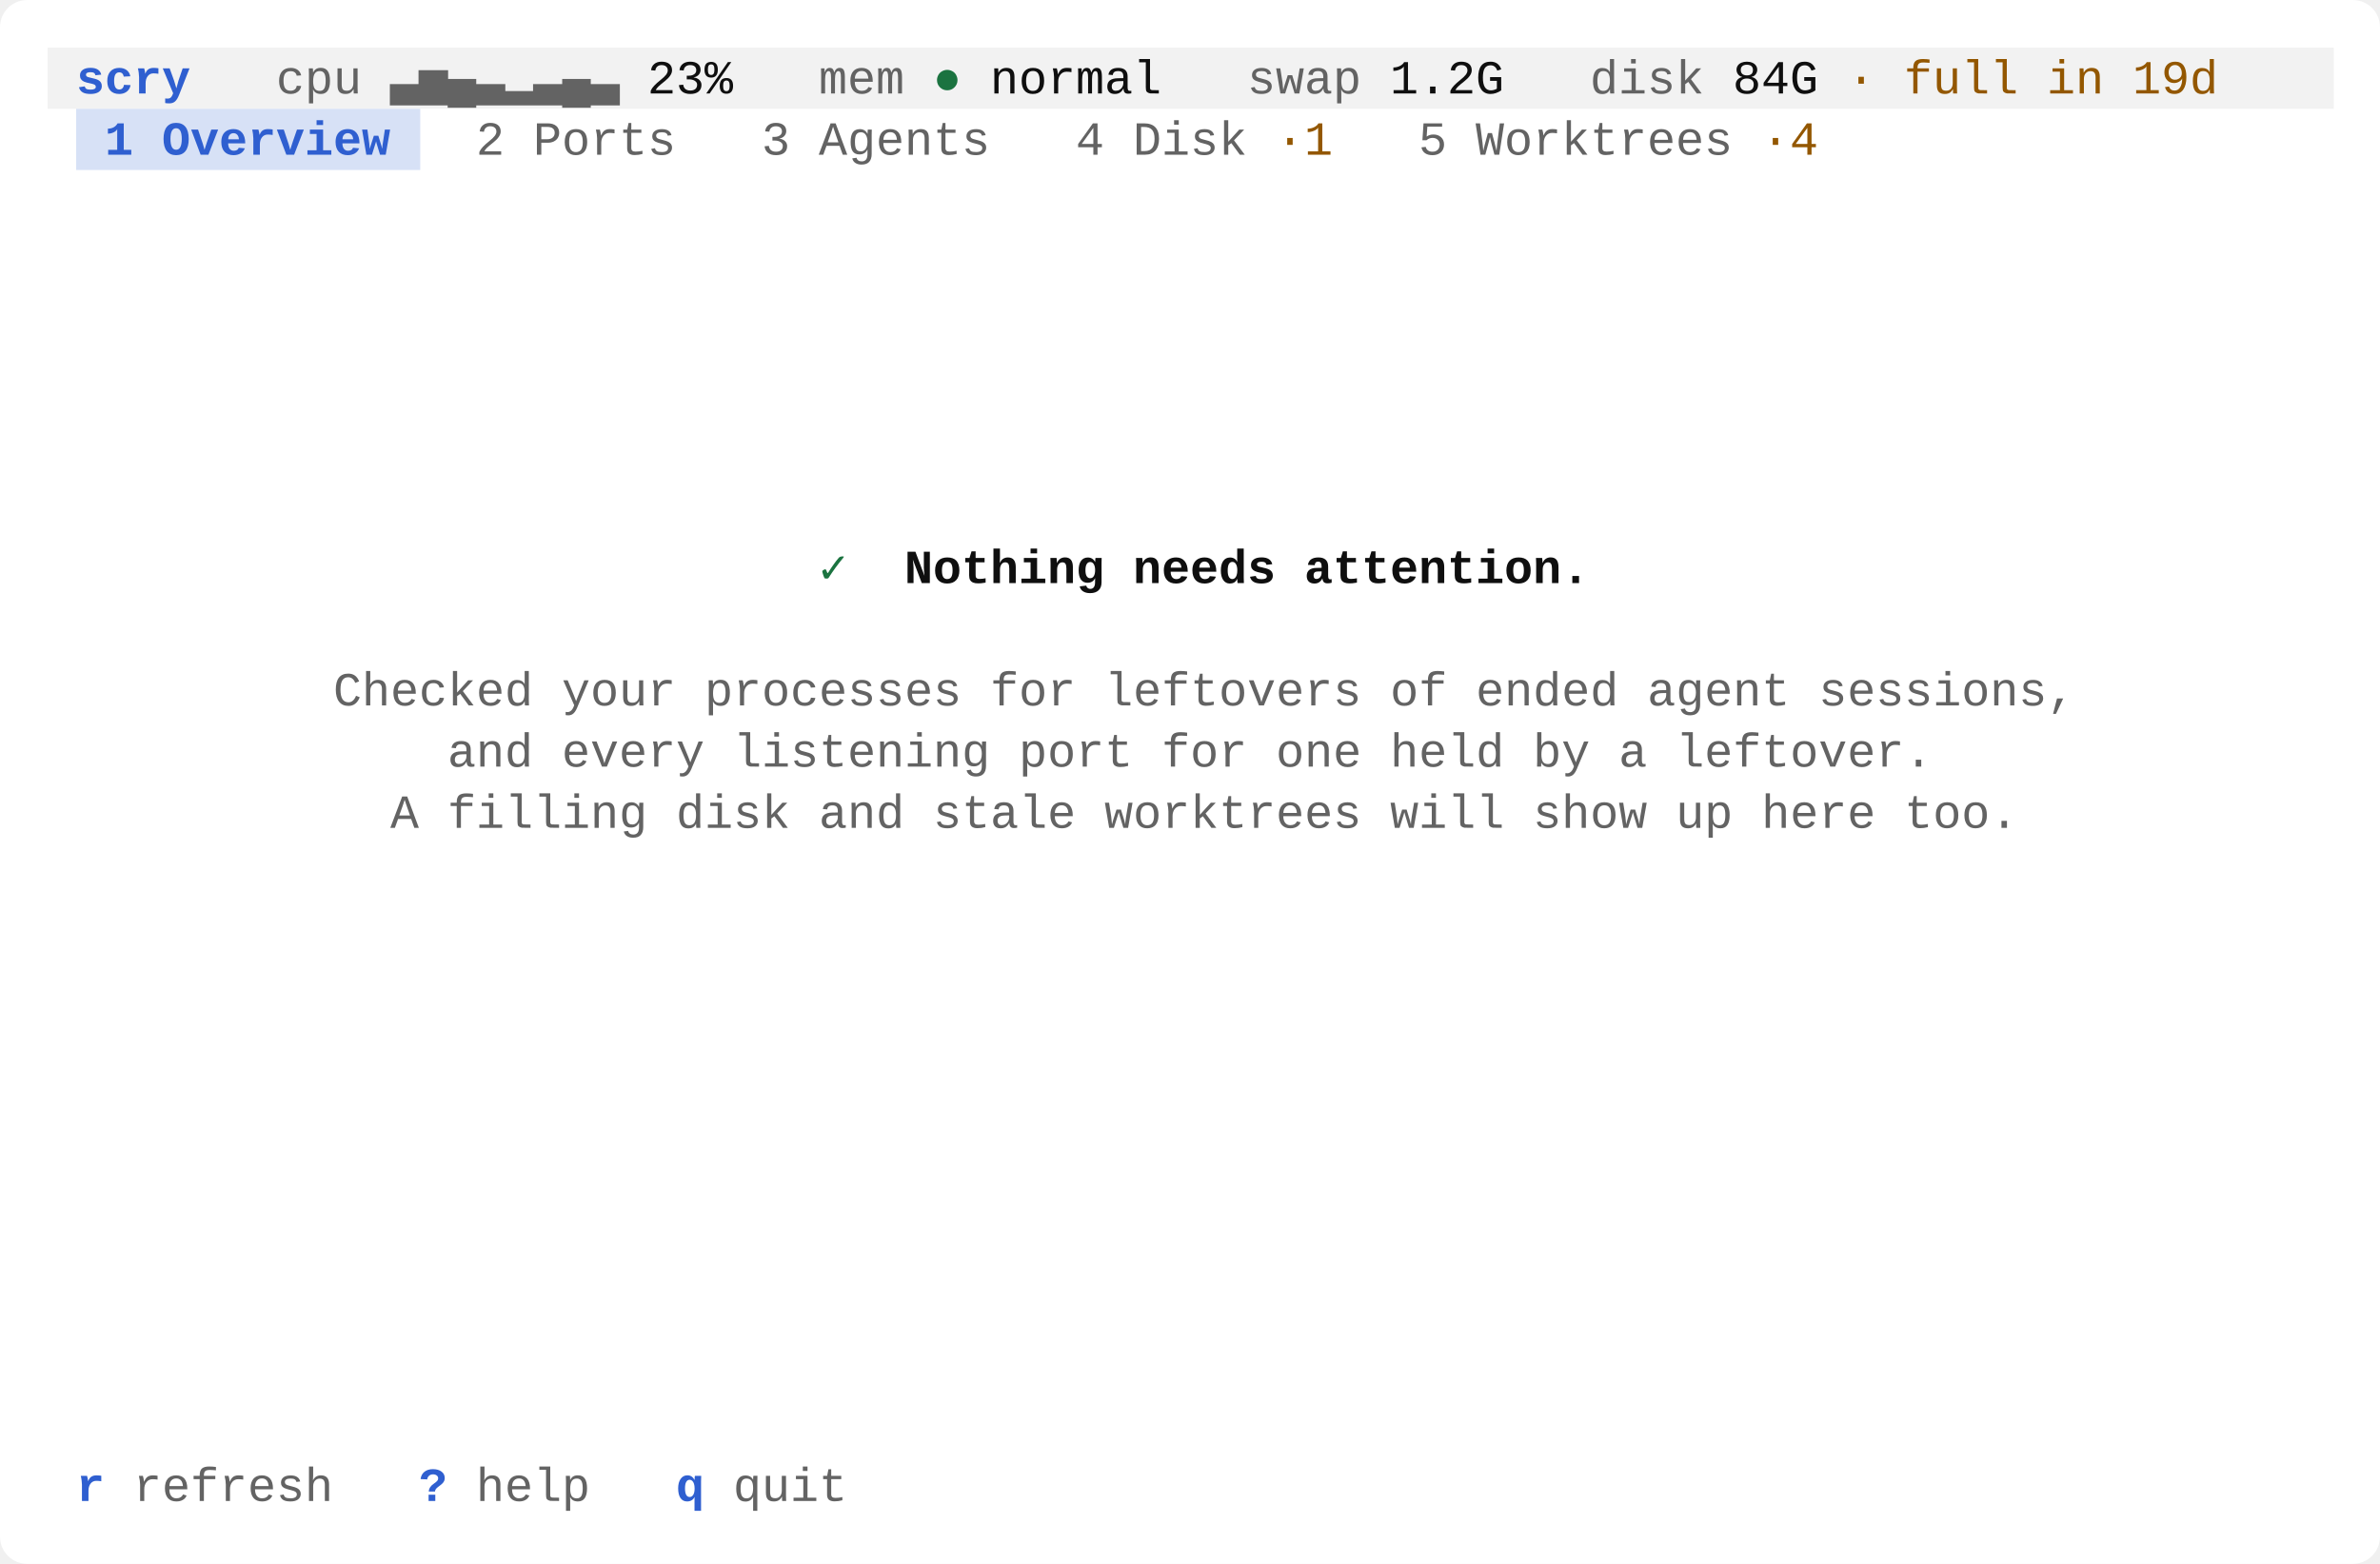
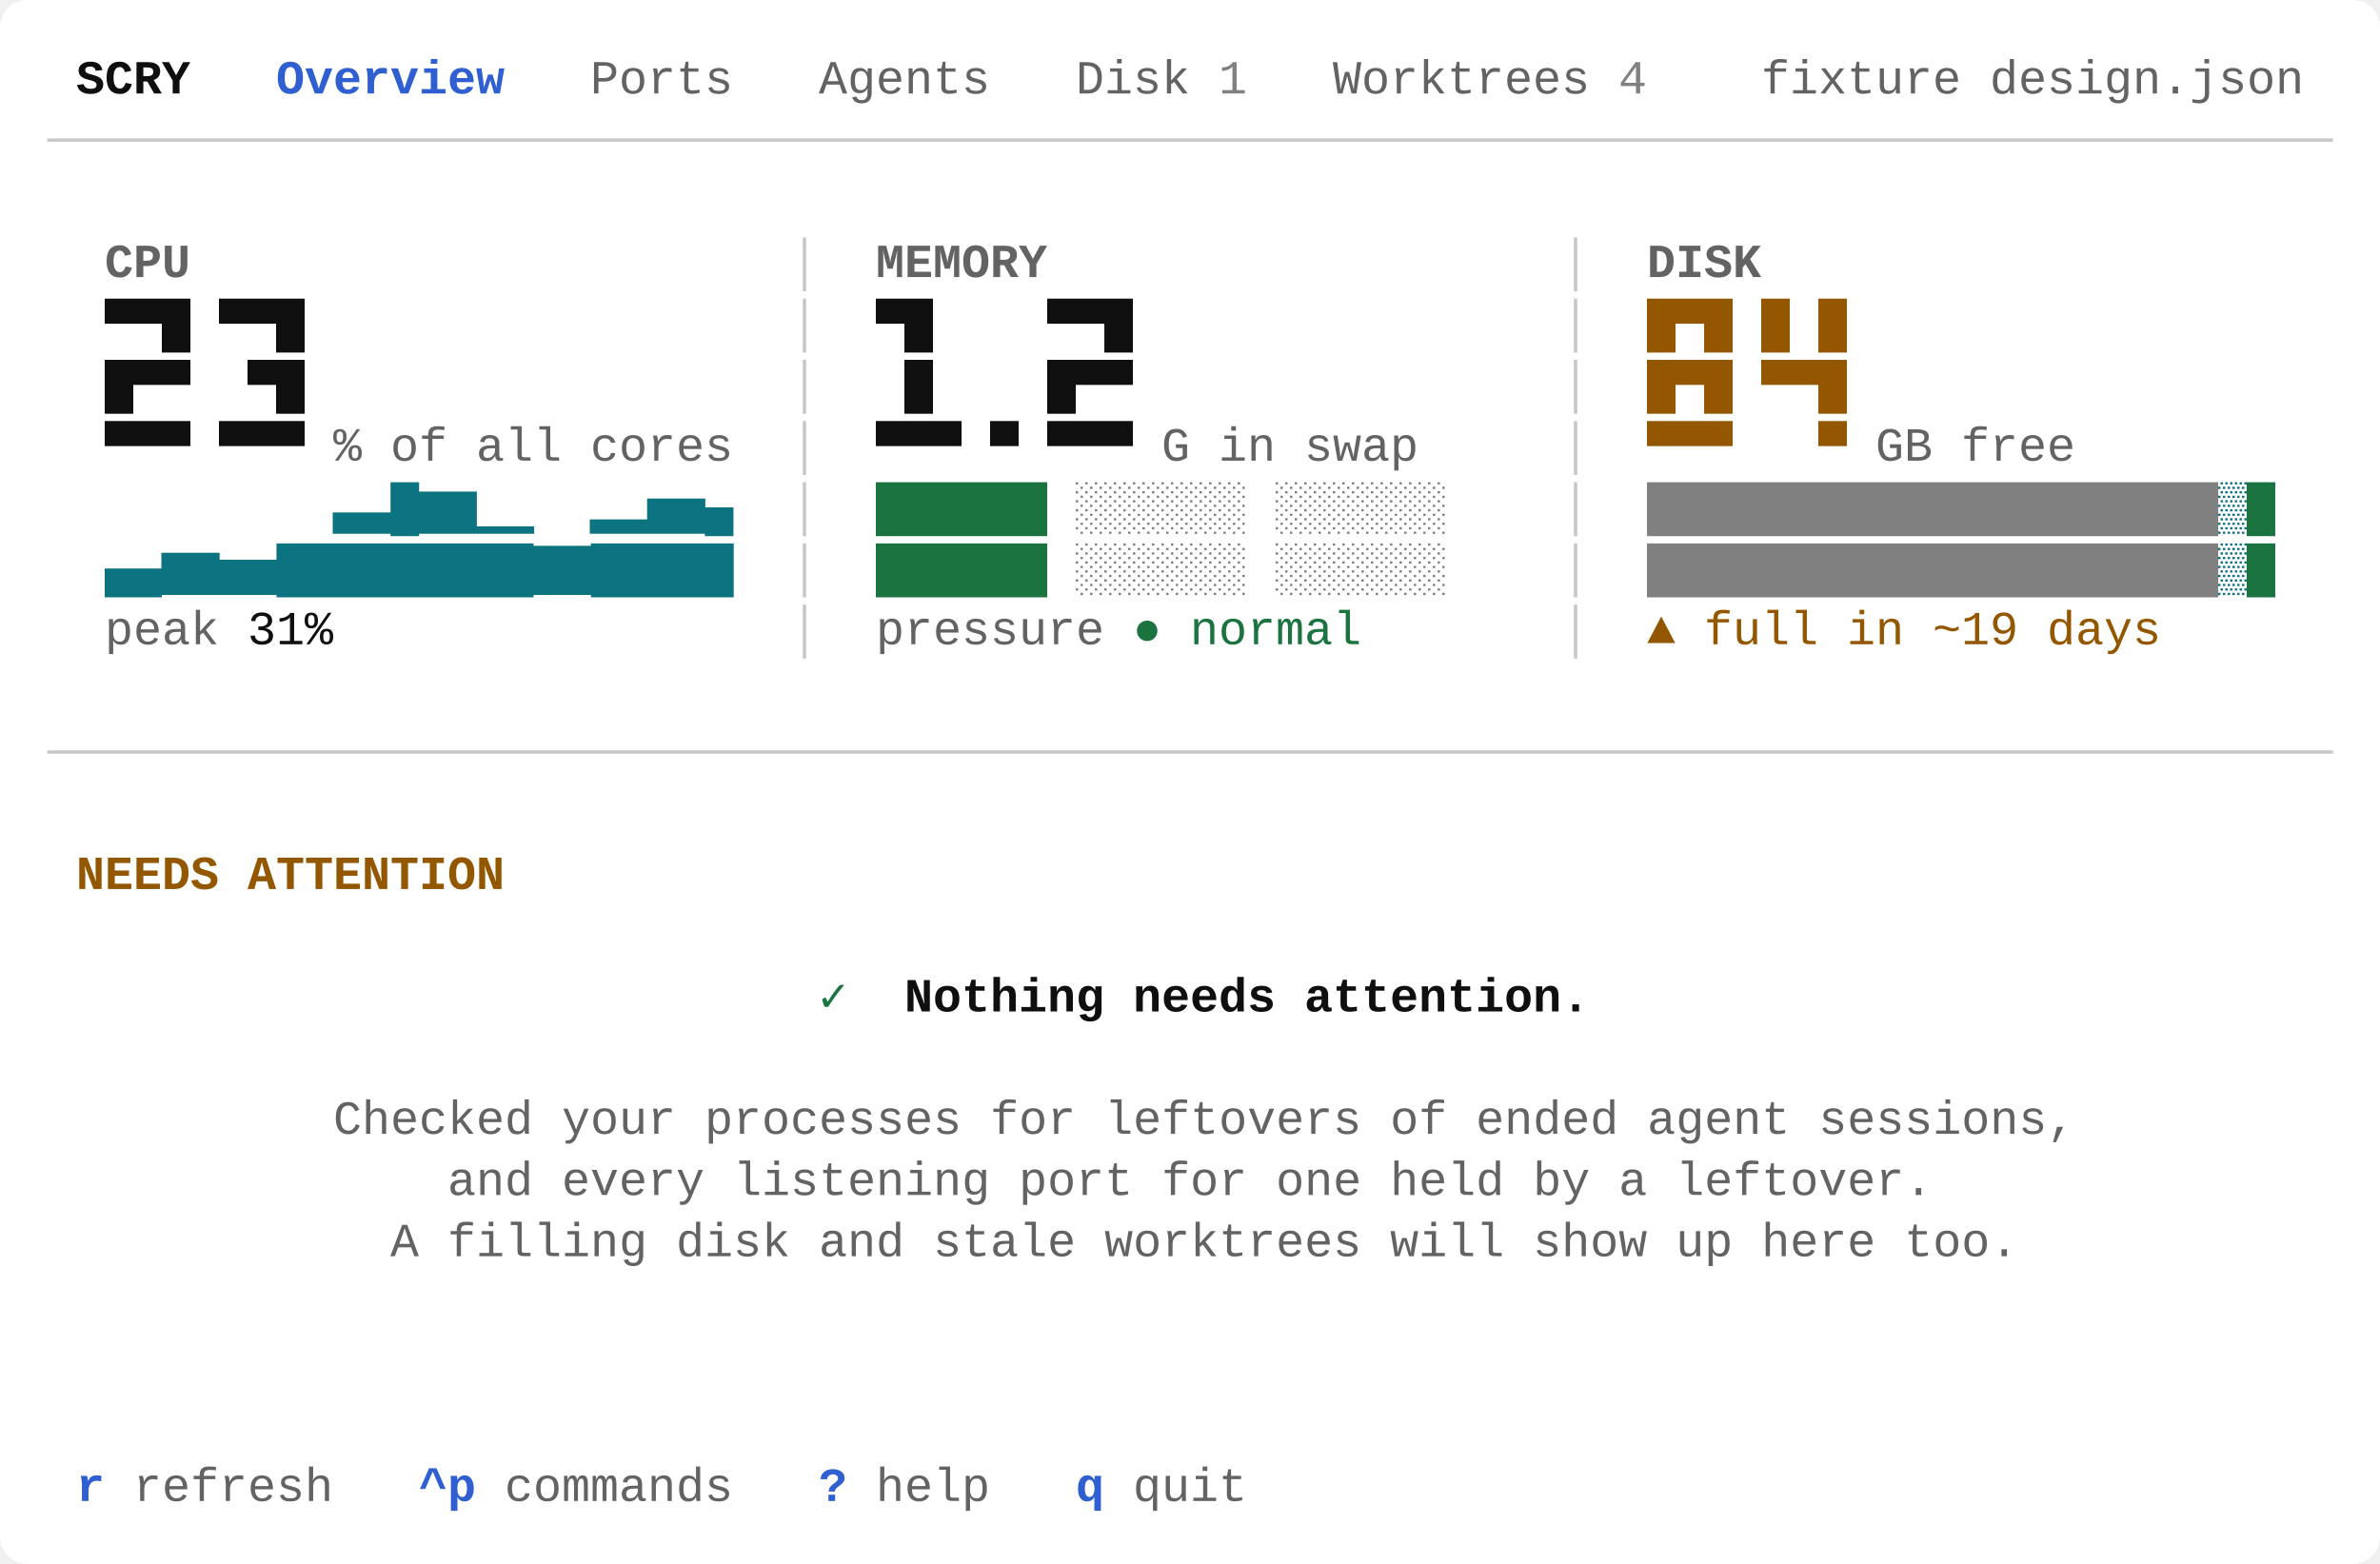
<svg xmlns="http://www.w3.org/2000/svg" width="700" height="460" viewBox="0 0 700 460">
  <style>text{font-family:ui-monospace,SFMono-Regular,"SF Mono",Menlo,Consolas,"Liberation Mono","DejaVu Sans Mono",monospace;font-size:14px;white-space:pre}</style>
  <rect width="700" height="460" rx="8" fill="#ffffff" />
  <g transform="translate(14 14)">
-     <rect x="0.0" y="0" width="672.4" height="18" fill="#f2f2f2" />
-     <text x="8.4" y="13.5" fill="#2f5fd0" textLength="33.6" lengthAdjust="spacingAndGlyphs" xml:space="preserve" font-weight="700">scry</text>
-     <text x="67.2" y="13.5" fill="#636363" textLength="100.8" lengthAdjust="spacingAndGlyphs" xml:space="preserve">cpu ▃▅▄▃▂▃▄▃</text>
-     <text x="176.4" y="13.5" fill="#0f0f0f" textLength="25.2" lengthAdjust="spacingAndGlyphs" xml:space="preserve">23%</text>
-     <text x="226.8" y="13.5" fill="#636363" textLength="25.2" lengthAdjust="spacingAndGlyphs" xml:space="preserve">mem</text>
-     <text x="260.4" y="13.5" fill="#1b7340" textLength="8.4" lengthAdjust="spacingAndGlyphs" xml:space="preserve">●</text>
-     <text x="277.2" y="13.5" fill="#0f0f0f" textLength="50.4" lengthAdjust="spacingAndGlyphs" xml:space="preserve">normal</text>
-     <text x="352.8" y="13.5" fill="#636363" textLength="33.6" lengthAdjust="spacingAndGlyphs" xml:space="preserve">swap</text>
-     <text x="394.8" y="13.5" fill="#0f0f0f" textLength="33.6" lengthAdjust="spacingAndGlyphs" xml:space="preserve">1.2G</text>
-     <text x="453.6" y="13.5" fill="#636363" textLength="33.6" lengthAdjust="spacingAndGlyphs" xml:space="preserve">disk</text>
-     <text x="495.6" y="13.5" fill="#0f0f0f" textLength="25.2" lengthAdjust="spacingAndGlyphs" xml:space="preserve">84G</text>
-     <text x="529.2" y="13.5" fill="#935700" textLength="109.2" lengthAdjust="spacingAndGlyphs" xml:space="preserve">· full in 19d</text>
-     <rect x="8.4" y="18" width="101.2" height="18" fill="#d7e1f6" />
-     <text x="16.8" y="31.5" fill="#2f5fd0" textLength="84.0" lengthAdjust="spacingAndGlyphs" xml:space="preserve" font-weight="700">1 Overview</text>
-     <text x="126.0" y="31.5" fill="#636363" textLength="58.8" lengthAdjust="spacingAndGlyphs" xml:space="preserve">2 Ports</text>
-     <text x="210.0" y="31.5" fill="#636363" textLength="67.2" lengthAdjust="spacingAndGlyphs" xml:space="preserve">3 Agents</text>
-     <text x="302.4" y="31.5" fill="#636363" textLength="50.4" lengthAdjust="spacingAndGlyphs" xml:space="preserve">4 Disk</text>
-     <text x="361.2" y="31.5" fill="#935700" textLength="16.8" lengthAdjust="spacingAndGlyphs" xml:space="preserve">·1</text>
-     <text x="403.2" y="31.5" fill="#636363" textLength="92.4" lengthAdjust="spacingAndGlyphs" xml:space="preserve">5 Worktrees</text>
-     <text x="504.0" y="31.5" fill="#935700" textLength="16.8" lengthAdjust="spacingAndGlyphs" xml:space="preserve">·4</text>
-     <text x="226.8" y="157.5" fill="#1b7340" textLength="8.4" lengthAdjust="spacingAndGlyphs" xml:space="preserve">✓</text>
-     <text x="252.0" y="157.5" fill="#0f0f0f" textLength="201.6" lengthAdjust="spacingAndGlyphs" xml:space="preserve" font-weight="700">Nothing needs attention.</text>
-     <text x="84.0" y="193.5" fill="#636363" textLength="512.4" lengthAdjust="spacingAndGlyphs" xml:space="preserve">Checked your processes for leftovers of ended agent sessions,</text>
-     <text x="117.6" y="211.5" fill="#636363" textLength="436.8" lengthAdjust="spacingAndGlyphs" xml:space="preserve">and every listening port for one held by a leftover.</text>
-     <text x="100.8" y="229.5" fill="#636363" textLength="478.8" lengthAdjust="spacingAndGlyphs" xml:space="preserve">A filling disk and stale worktrees will show up here too.</text>
+     <text x="8.4" y="13.5" fill="#0f0f0f" textLength="33.6" lengthAdjust="spacingAndGlyphs" xml:space="preserve" font-weight="700">SCRY</text>
+     <text x="67.2" y="13.5" fill="#2f5fd0" textLength="67.2" lengthAdjust="spacingAndGlyphs" xml:space="preserve" font-weight="700">Overview</text>
+     <text x="159.6" y="13.5" fill="#636363" textLength="42.0" lengthAdjust="spacingAndGlyphs" xml:space="preserve">Ports</text>
+     <text x="226.8" y="13.5" fill="#636363" textLength="50.4" lengthAdjust="spacingAndGlyphs" xml:space="preserve">Agents</text>
+     <text x="302.4" y="13.5" fill="#636363" textLength="33.6" lengthAdjust="spacingAndGlyphs" xml:space="preserve">Disk</text>
+     <text x="344.4" y="13.5" fill="#808080" textLength="8.4" lengthAdjust="spacingAndGlyphs" xml:space="preserve">1</text>
+     <text x="378.0" y="13.5" fill="#636363" textLength="75.6" lengthAdjust="spacingAndGlyphs" xml:space="preserve">Worktrees</text>
+     <text x="462.0" y="13.5" fill="#808080" textLength="8.4" lengthAdjust="spacingAndGlyphs" xml:space="preserve">4</text>
+     <text x="504.0" y="13.5" fill="#636363" textLength="159.6" lengthAdjust="spacingAndGlyphs" xml:space="preserve">fixture design.json</text>
+     <text x="0.0" y="31.5" fill="#c7c7c7" textLength="672.0" lengthAdjust="spacingAndGlyphs" xml:space="preserve">────────────────────────────────────────────────────────────────────────────────</text>
+     <text x="16.8" y="67.5" fill="#636363" textLength="25.2" lengthAdjust="spacingAndGlyphs" xml:space="preserve" font-weight="700">CPU</text>
+     <text x="218.4" y="67.5" fill="#c7c7c7" textLength="8.4" lengthAdjust="spacingAndGlyphs" xml:space="preserve">│</text>
+     <text x="243.6" y="67.5" fill="#636363" textLength="50.4" lengthAdjust="spacingAndGlyphs" xml:space="preserve" font-weight="700">MEMORY</text>
+     <text x="445.2" y="67.5" fill="#c7c7c7" textLength="8.4" lengthAdjust="spacingAndGlyphs" xml:space="preserve">│</text>
+     <text x="470.4" y="67.5" fill="#636363" textLength="33.6" lengthAdjust="spacingAndGlyphs" xml:space="preserve" font-weight="700">DISK</text>
+     <text x="16.8" y="85.5" fill="#0f0f0f" textLength="25.2" lengthAdjust="spacingAndGlyphs" xml:space="preserve" font-weight="700">▀▀█</text>
+     <text x="50.4" y="85.5" fill="#0f0f0f" textLength="25.2" lengthAdjust="spacingAndGlyphs" xml:space="preserve" font-weight="700">▀▀█</text>
+     <text x="218.4" y="85.5" fill="#c7c7c7" textLength="8.4" lengthAdjust="spacingAndGlyphs" xml:space="preserve">│</text>
+     <text x="243.6" y="85.5" fill="#0f0f0f" textLength="16.8" lengthAdjust="spacingAndGlyphs" xml:space="preserve" font-weight="700">▀█</text>
+     <text x="294.0" y="85.5" fill="#0f0f0f" textLength="25.2" lengthAdjust="spacingAndGlyphs" xml:space="preserve" font-weight="700">▀▀█</text>
+     <text x="445.2" y="85.5" fill="#c7c7c7" textLength="8.4" lengthAdjust="spacingAndGlyphs" xml:space="preserve">│</text>
+     <text x="470.4" y="85.5" fill="#935700" textLength="25.2" lengthAdjust="spacingAndGlyphs" xml:space="preserve" font-weight="700">█▀█</text>
+     <text x="504.0" y="85.5" fill="#935700" textLength="25.2" lengthAdjust="spacingAndGlyphs" xml:space="preserve" font-weight="700">█ █</text>
+     <text x="16.8" y="103.5" fill="#0f0f0f" textLength="25.2" lengthAdjust="spacingAndGlyphs" xml:space="preserve" font-weight="700">█▀▀</text>
+     <text x="58.8" y="103.5" fill="#0f0f0f" textLength="16.8" lengthAdjust="spacingAndGlyphs" xml:space="preserve" font-weight="700">▀█</text>
+     <text x="218.4" y="103.5" fill="#c7c7c7" textLength="8.4" lengthAdjust="spacingAndGlyphs" xml:space="preserve">│</text>
+     <text x="252.0" y="103.5" fill="#0f0f0f" textLength="8.4" lengthAdjust="spacingAndGlyphs" xml:space="preserve" font-weight="700">█</text>
+     <text x="294.0" y="103.5" fill="#0f0f0f" textLength="25.2" lengthAdjust="spacingAndGlyphs" xml:space="preserve" font-weight="700">█▀▀</text>
+     <text x="445.2" y="103.5" fill="#c7c7c7" textLength="8.4" lengthAdjust="spacingAndGlyphs" xml:space="preserve">│</text>
+     <text x="470.4" y="103.5" fill="#935700" textLength="25.2" lengthAdjust="spacingAndGlyphs" xml:space="preserve" font-weight="700">█▀█</text>
+     <text x="504.0" y="103.5" fill="#935700" textLength="25.2" lengthAdjust="spacingAndGlyphs" xml:space="preserve" font-weight="700">▀▀█</text>
+     <text x="16.8" y="121.5" fill="#0f0f0f" textLength="25.2" lengthAdjust="spacingAndGlyphs" xml:space="preserve" font-weight="700">▀▀▀</text>
+     <text x="50.4" y="121.5" fill="#0f0f0f" textLength="25.2" lengthAdjust="spacingAndGlyphs" xml:space="preserve" font-weight="700">▀▀▀</text>
+     <text x="84.0" y="121.5" fill="#636363" textLength="117.6" lengthAdjust="spacingAndGlyphs" xml:space="preserve">% of all cores</text>
+     <text x="218.4" y="121.5" fill="#c7c7c7" textLength="8.4" lengthAdjust="spacingAndGlyphs" xml:space="preserve">│</text>
+     <text x="243.6" y="121.5" fill="#0f0f0f" textLength="25.2" lengthAdjust="spacingAndGlyphs" xml:space="preserve" font-weight="700">▀▀▀</text>
+     <text x="277.2" y="121.5" fill="#0f0f0f" textLength="8.4" lengthAdjust="spacingAndGlyphs" xml:space="preserve" font-weight="700">▀</text>
+     <text x="294.0" y="121.5" fill="#0f0f0f" textLength="25.2" lengthAdjust="spacingAndGlyphs" xml:space="preserve" font-weight="700">▀▀▀</text>
+     <text x="327.6" y="121.5" fill="#636363" textLength="75.6" lengthAdjust="spacingAndGlyphs" xml:space="preserve">G in swap</text>
+     <text x="445.2" y="121.5" fill="#c7c7c7" textLength="8.4" lengthAdjust="spacingAndGlyphs" xml:space="preserve">│</text>
+     <text x="470.4" y="121.5" fill="#935700" textLength="25.2" lengthAdjust="spacingAndGlyphs" xml:space="preserve" font-weight="700">▀▀▀</text>
+     <text x="520.8" y="121.5" fill="#935700" textLength="8.4" lengthAdjust="spacingAndGlyphs" xml:space="preserve" font-weight="700">▀</text>
+     <text x="537.6" y="121.5" fill="#636363" textLength="58.8" lengthAdjust="spacingAndGlyphs" xml:space="preserve">GB free</text>
+     <text x="84.0" y="139.5" fill="#0c7480" textLength="58.8" lengthAdjust="spacingAndGlyphs" xml:space="preserve">▃▃█▆▆▁▁</text>
+     <text x="159.6" y="139.5" fill="#0c7480" textLength="42.0" lengthAdjust="spacingAndGlyphs" xml:space="preserve">▂▂▅▅▄</text>
+     <text x="218.4" y="139.5" fill="#c7c7c7" textLength="8.4" lengthAdjust="spacingAndGlyphs" xml:space="preserve">│</text>
+     <text x="243.6" y="139.5" fill="#1b7340" textLength="50.4" lengthAdjust="spacingAndGlyphs" xml:space="preserve">██████</text>
+     <text x="302.4" y="139.5" fill="#808080" textLength="50.4" lengthAdjust="spacingAndGlyphs" xml:space="preserve">░░░░░░</text>
+     <text x="361.2" y="139.5" fill="#808080" textLength="50.4" lengthAdjust="spacingAndGlyphs" xml:space="preserve">░░░░░░</text>
+     <text x="445.2" y="139.5" fill="#c7c7c7" textLength="8.4" lengthAdjust="spacingAndGlyphs" xml:space="preserve">│</text>
+     <text x="470.4" y="139.5" fill="#808080" textLength="168.0" lengthAdjust="spacingAndGlyphs" xml:space="preserve">████████████████████</text>
+     <text x="638.4" y="139.5" fill="#0c7480" textLength="8.4" lengthAdjust="spacingAndGlyphs" xml:space="preserve">▒</text>
+     <text x="646.8" y="139.5" fill="#1b7340" textLength="8.4" lengthAdjust="spacingAndGlyphs" xml:space="preserve">█</text>
+     <text x="16.8" y="157.5" fill="#0c7480" textLength="184.8" lengthAdjust="spacingAndGlyphs" xml:space="preserve">▄▄▆▆▅▅█████████▇▇█████</text>
+     <text x="218.4" y="157.5" fill="#c7c7c7" textLength="8.4" lengthAdjust="spacingAndGlyphs" xml:space="preserve">│</text>
+     <text x="243.6" y="157.5" fill="#1b7340" textLength="50.4" lengthAdjust="spacingAndGlyphs" xml:space="preserve">██████</text>
+     <text x="302.4" y="157.5" fill="#808080" textLength="50.4" lengthAdjust="spacingAndGlyphs" xml:space="preserve">░░░░░░</text>
+     <text x="361.2" y="157.5" fill="#808080" textLength="50.4" lengthAdjust="spacingAndGlyphs" xml:space="preserve">░░░░░░</text>
+     <text x="445.2" y="157.5" fill="#c7c7c7" textLength="8.4" lengthAdjust="spacingAndGlyphs" xml:space="preserve">│</text>
+     <text x="470.4" y="157.5" fill="#808080" textLength="168.0" lengthAdjust="spacingAndGlyphs" xml:space="preserve">████████████████████</text>
+     <text x="638.4" y="157.5" fill="#0c7480" textLength="8.4" lengthAdjust="spacingAndGlyphs" xml:space="preserve">▒</text>
+     <text x="646.8" y="157.5" fill="#1b7340" textLength="8.4" lengthAdjust="spacingAndGlyphs" xml:space="preserve">█</text>
+     <text x="16.8" y="175.5" fill="#636363" textLength="33.6" lengthAdjust="spacingAndGlyphs" xml:space="preserve">peak</text>
+     <text x="58.8" y="175.5" fill="#0f0f0f" textLength="25.2" lengthAdjust="spacingAndGlyphs" xml:space="preserve">31%</text>
+     <text x="218.4" y="175.5" fill="#c7c7c7" textLength="8.4" lengthAdjust="spacingAndGlyphs" xml:space="preserve">│</text>
+     <text x="243.6" y="175.5" fill="#636363" textLength="67.2" lengthAdjust="spacingAndGlyphs" xml:space="preserve">pressure</text>
+     <text x="319.2" y="175.5" fill="#1b7340" textLength="67.2" lengthAdjust="spacingAndGlyphs" xml:space="preserve">● normal</text>
+     <text x="445.2" y="175.5" fill="#c7c7c7" textLength="8.4" lengthAdjust="spacingAndGlyphs" xml:space="preserve">│</text>
+     <text x="470.4" y="175.5" fill="#935700" textLength="151.2" lengthAdjust="spacingAndGlyphs" xml:space="preserve">▲ full in ~19 days</text>
+     <text x="0.0" y="211.5" fill="#c7c7c7" textLength="672.0" lengthAdjust="spacingAndGlyphs" xml:space="preserve">────────────────────────────────────────────────────────────────────────────────</text>
+     <text x="8.4" y="247.5" fill="#935700" textLength="126.0" lengthAdjust="spacingAndGlyphs" xml:space="preserve" font-weight="700">NEEDS ATTENTION</text>
+     <text x="226.8" y="283.5" fill="#1b7340" textLength="8.4" lengthAdjust="spacingAndGlyphs" xml:space="preserve">✓</text>
+     <text x="252.0" y="283.5" fill="#0f0f0f" textLength="201.6" lengthAdjust="spacingAndGlyphs" xml:space="preserve" font-weight="700">Nothing needs attention.</text>
+     <text x="84.0" y="319.5" fill="#636363" textLength="512.4" lengthAdjust="spacingAndGlyphs" xml:space="preserve">Checked your processes for leftovers of ended agent sessions,</text>
+     <text x="117.6" y="337.5" fill="#636363" textLength="436.8" lengthAdjust="spacingAndGlyphs" xml:space="preserve">and every listening port for one held by a leftover.</text>
+     <text x="100.8" y="355.5" fill="#636363" textLength="478.8" lengthAdjust="spacingAndGlyphs" xml:space="preserve">A filling disk and stale worktrees will show up here too.</text>
    <text x="8.4" y="427.5" fill="#2f5fd0" textLength="8.4" lengthAdjust="spacingAndGlyphs" xml:space="preserve" font-weight="700">r</text>
    <text x="25.2" y="427.5" fill="#636363" textLength="58.8" lengthAdjust="spacingAndGlyphs" xml:space="preserve">refresh</text>
-     <text x="109.2" y="427.5" fill="#2f5fd0" textLength="8.4" lengthAdjust="spacingAndGlyphs" xml:space="preserve" font-weight="700">?</text>
-     <text x="126.0" y="427.5" fill="#636363" textLength="33.6" lengthAdjust="spacingAndGlyphs" xml:space="preserve">help</text>
-     <text x="184.8" y="427.5" fill="#2f5fd0" textLength="8.4" lengthAdjust="spacingAndGlyphs" xml:space="preserve" font-weight="700">q</text>
-     <text x="201.6" y="427.5" fill="#636363" textLength="33.6" lengthAdjust="spacingAndGlyphs" xml:space="preserve">quit</text>
+     <text x="109.2" y="427.5" fill="#2f5fd0" textLength="16.8" lengthAdjust="spacingAndGlyphs" xml:space="preserve" font-weight="700">^p</text>
+     <text x="134.4" y="427.5" fill="#636363" textLength="67.2" lengthAdjust="spacingAndGlyphs" xml:space="preserve">commands</text>
+     <text x="226.8" y="427.5" fill="#2f5fd0" textLength="8.4" lengthAdjust="spacingAndGlyphs" xml:space="preserve" font-weight="700">?</text>
+     <text x="243.6" y="427.5" fill="#636363" textLength="33.6" lengthAdjust="spacingAndGlyphs" xml:space="preserve">help</text>
+     <text x="302.4" y="427.5" fill="#2f5fd0" textLength="8.4" lengthAdjust="spacingAndGlyphs" xml:space="preserve" font-weight="700">q</text>
+     <text x="319.2" y="427.5" fill="#636363" textLength="33.6" lengthAdjust="spacingAndGlyphs" xml:space="preserve">quit</text>
  </g>
</svg>
